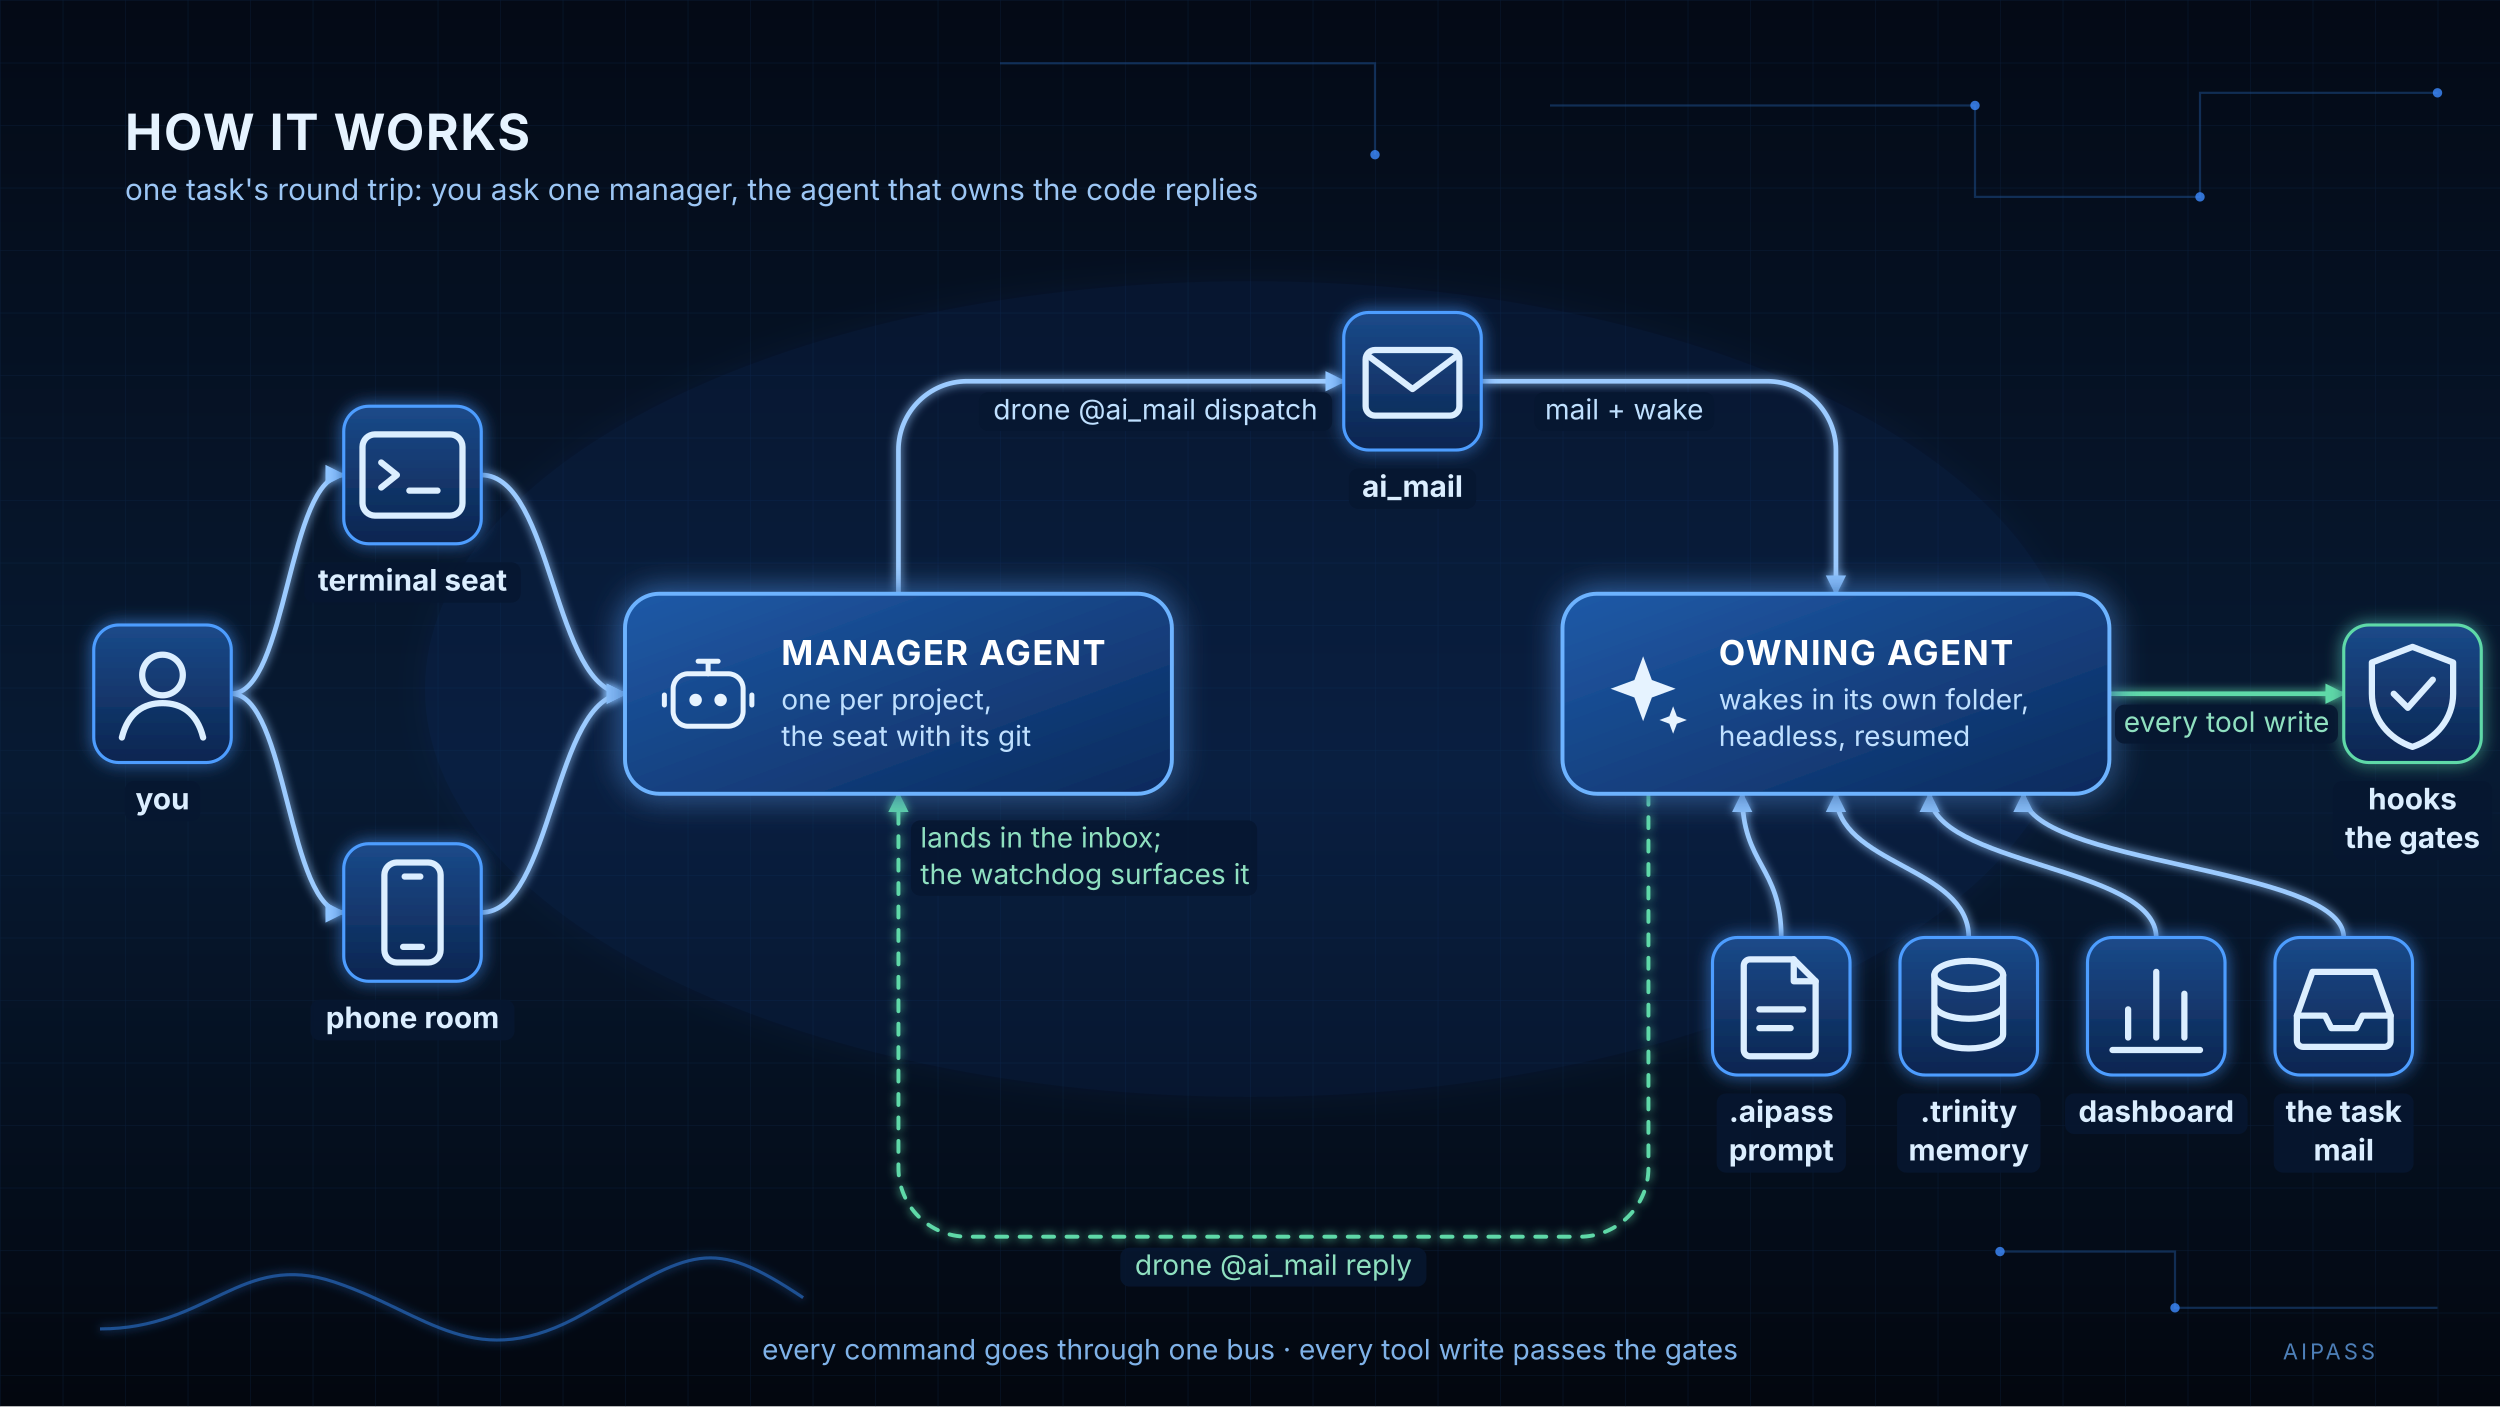
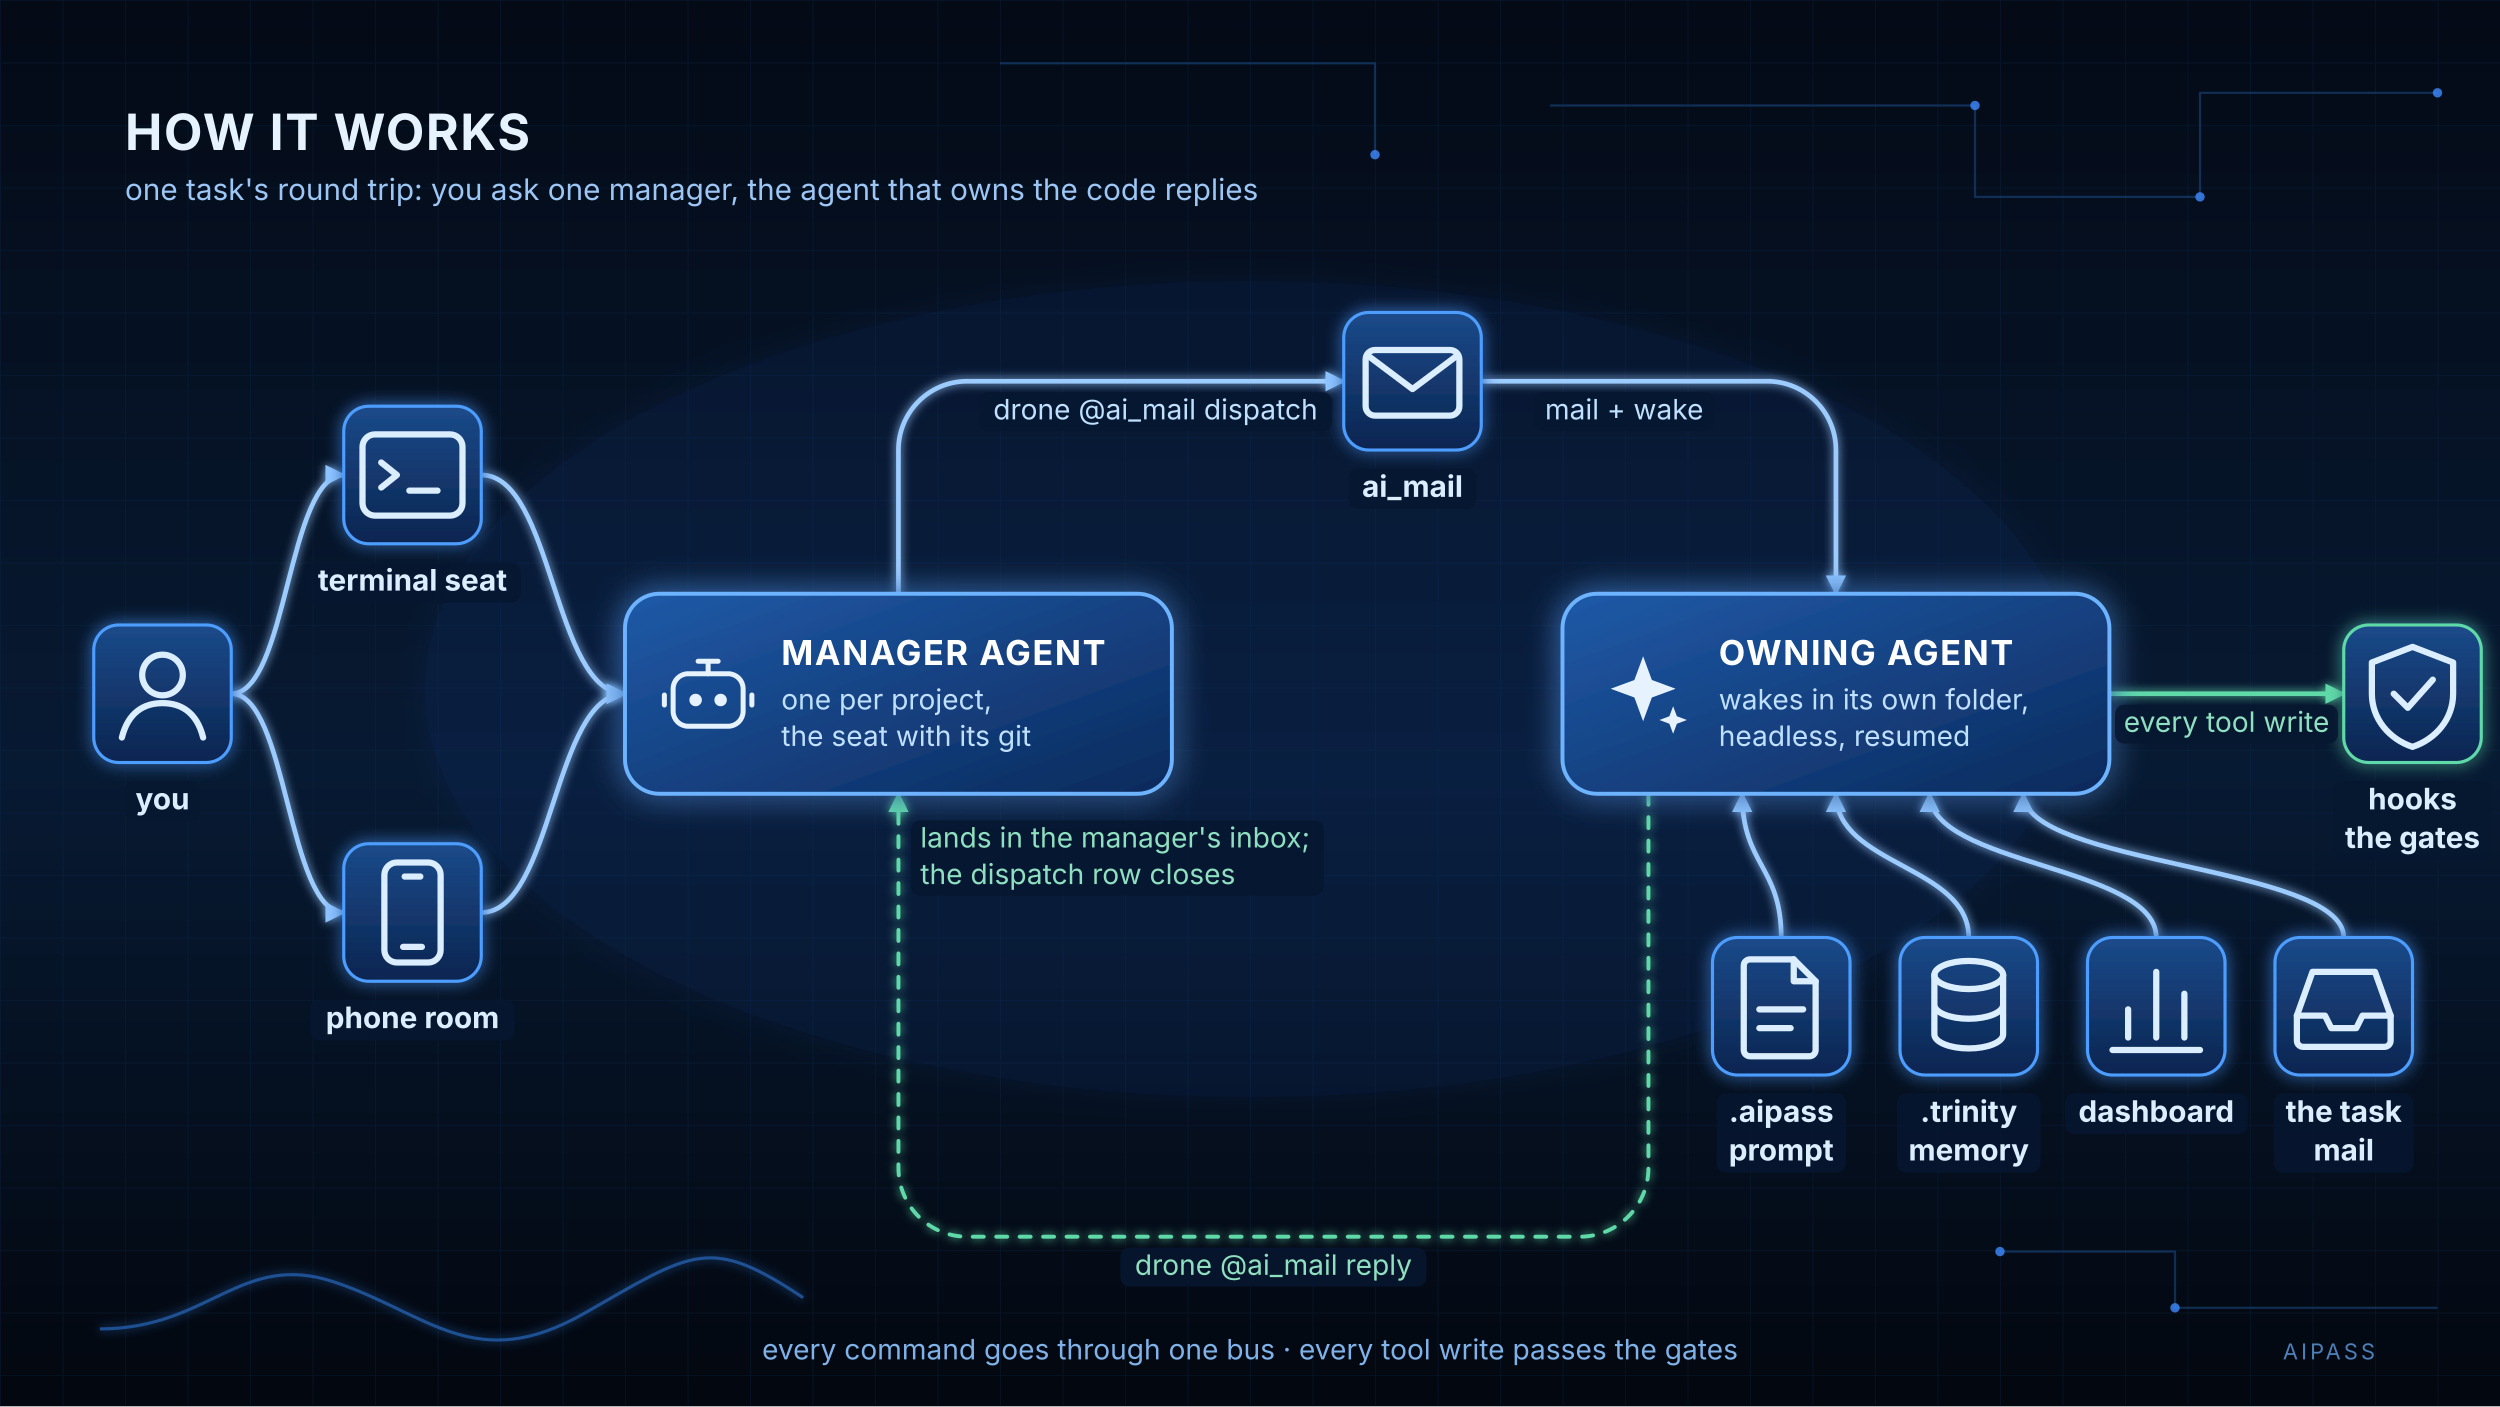
<svg xmlns="http://www.w3.org/2000/svg" width="1600" height="900" viewBox="0 0 1600 900" font-family="Inter, 'Segoe UI', Helvetica, Arial, sans-serif">
  <defs>
    <linearGradient id="bg" x1="0" y1="0" x2="0" y2="1">
      <stop offset="0" stop-color="#040a16" />
      <stop offset="0.55" stop-color="#071a33" />
      <stop offset="1" stop-color="#03070f" />
    </linearGradient>
    <linearGradient id="tile" x1="0" y1="0" x2="0" y2="1">
      <stop offset="0" stop-color="#1b4a8a" />
      <stop offset="1" stop-color="#0b2550" />
    </linearGradient>
    <linearGradient id="hub" x1="0" y1="0" x2="1" y2="1">
      <stop offset="0" stop-color="#1f5aa8" />
      <stop offset="1" stop-color="#0b2a5c" />
    </linearGradient>
    <filter id="glow" x="-40%" y="-40%" width="180%" height="180%">
      <feGaussianBlur stdDeviation="5" result="b" />
      <feMerge>
        <feMergeNode in="b" />
        <feMergeNode in="SourceGraphic" />
      </feMerge>
    </filter>
    <filter id="softglow" x="-40%" y="-40%" width="180%" height="180%">
      <feGaussianBlur stdDeviation="10" result="b" />
      <feMerge>
        <feMergeNode in="b" />
        <feMergeNode in="SourceGraphic" />
      </feMerge>
    </filter>
    <filter id="lineglow" x="0" y="0" width="1600" height="900" filterUnits="userSpaceOnUse">
      <feGaussianBlur stdDeviation="3" result="b" />
      <feMerge>
        <feMergeNode in="b" />
        <feMergeNode in="SourceGraphic" />
      </feMerge>
    </filter>
    <pattern id="grid" width="40" height="40" patternUnits="userSpaceOnUse">
      <path d="M40 0H0V40" fill="none" stroke="#0e2a4e" stroke-width="0.6" />
    </pattern>
    <marker id="arrow-blue" viewBox="0 0 10 10" refX="9" refY="5" markerUnits="userSpaceOnUse" markerWidth="13" markerHeight="13" orient="auto-start-reverse">
      <path d="M0 0L10 5L0 10z" fill="#8fc4ff" />
    </marker>
    <marker id="arrow-green" viewBox="0 0 10 10" refX="9" refY="5" markerUnits="userSpaceOnUse" markerWidth="13" markerHeight="13" orient="auto-start-reverse">
      <path d="M0 0L10 5L0 10z" fill="#5fd9a8" />
    </marker>
  </defs>
  <rect width="1600" height="900" fill="url(#bg)" />
  <rect width="1600" height="900" fill="url(#grid)" opacity="0.55" />
  <ellipse cx="800" cy="441" rx="528" ry="261" fill="#1d6cff" opacity="0.07" filter="url(#softglow)" />
  <g fill="none" stroke="#1d4f8f" stroke-width="1.4" opacity="0.5">
    <path d="M992 67.5H1264V126H1408V59.4H1560" />
    <path d="M640 40.5H880V99" />
    <path d="M1560 837H1392V801H1280" />
  </g>
  <g fill="#3d8bff" opacity="0.8">
    <circle cx="1264" cy="67.5" r="3" />
    <circle cx="1408" cy="126" r="3" />
    <circle cx="1560" cy="59.4" r="3" />
    <circle cx="880" cy="99" r="3" />
    <circle cx="1392" cy="837" r="3" />
    <circle cx="1280" cy="801" r="3" />
  </g>
  <path d="M64 850.5 c 70 0, 90 -50, 150 -30 s 90 60, 160 20 s 80 -50, 140 -10" fill="none" stroke="#2f7fe6" stroke-width="2" opacity="0.6" filter="url(#lineglow)" />
  <g>
    <path d="M148.0 444.0 C184.0 444.0 184.0 304.0 220.0 304.0" fill="none" stroke="#9ccbff" stroke-width="3" stroke-linecap="round" filter="url(#lineglow)" marker-end="url(#arrow-blue)" />
    <path d="M148.0 444.0 C184.0 444.0 184.0 584.0 220.0 584.0" fill="none" stroke="#9ccbff" stroke-width="3" stroke-linecap="round" filter="url(#lineglow)" marker-end="url(#arrow-blue)" />
    <path d="M308.0 304.0 C354.0 304.0 354.0 444.0 400.0 444.0" fill="none" stroke="#9ccbff" stroke-width="3" stroke-linecap="round" filter="url(#lineglow)" marker-end="url(#arrow-blue)" />
    <path d="M308.0 584.0 C354.0 584.0 354.0 444.0 400.0 444.0" fill="none" stroke="#9ccbff" stroke-width="3" stroke-linecap="round" filter="url(#lineglow)" marker-end="url(#arrow-blue)" />
    <path d="M575.0 380.0 L575.0 288.0 C575.0 263.7 594.7 244.0 619.0 244.0 L860.0 244.0" fill="none" stroke="#9ccbff" stroke-width="3" stroke-linecap="round" filter="url(#lineglow)" marker-end="url(#arrow-blue)" />
    <path d="M948.0 244.0 L1131.0 244.0 C1155.3 244.0 1175.0 263.7 1175.0 288.0 L1175.0 380.0" fill="none" stroke="#9ccbff" stroke-width="3" stroke-linecap="round" filter="url(#lineglow)" marker-end="url(#arrow-blue)" />
    <path d="M1350.0 444.0 L1500.0 444.0" fill="none" stroke="#5fd9a8" stroke-width="3" stroke-linecap="round" filter="url(#lineglow)" marker-end="url(#arrow-green)" />
    <path d="M1140.0 600.0 C1140.0 554.0 1115.0 554.0 1115.0 508.0" fill="none" stroke="#9ccbff" stroke-width="3" stroke-linecap="round" filter="url(#lineglow)" marker-end="url(#arrow-blue)" />
    <path d="M1260.0 600.0 C1260.0 554.0 1175.0 554.0 1175.0 508.0" fill="none" stroke="#9ccbff" stroke-width="3" stroke-linecap="round" filter="url(#lineglow)" marker-end="url(#arrow-blue)" />
    <path d="M1380.0 600.0 C1380.0 554.0 1235.0 554.0 1235.0 508.0" fill="none" stroke="#9ccbff" stroke-width="3" stroke-linecap="round" filter="url(#lineglow)" marker-end="url(#arrow-blue)" />
    <path d="M1500.0 600.0 C1500.0 554.0 1295.0 554.0 1295.0 508.0" fill="none" stroke="#9ccbff" stroke-width="3" stroke-linecap="round" filter="url(#lineglow)" marker-end="url(#arrow-blue)" />
    <path d="M1055.0 508.0 L1055.0 747.5 C1055.0 771.7 1035.3 791.5 1011.0 791.5 L619.0 791.5 C594.7 791.5 575.0 771.7 575.0 747.5 L575.0 508.0" fill="none" stroke="#5fd9a8" stroke-width="2.5" stroke-linecap="round" stroke-dasharray="7 8" filter="url(#lineglow)" marker-end="url(#arrow-green)" />
  </g>
  <g>
    <g transform="translate(60 400)">
      <rect width="88" height="88" rx="16" fill="url(#tile)" stroke="#4d9dff" stroke-width="2" filter="url(#glow)" />
      <g fill="none" stroke="#dbeeff" stroke-width="4" stroke-linecap="round" stroke-linejoin="round">
        <circle cx="44" cy="32" r="13" />
        <path d="M18 72c4-16 14-22 26-22s22 6 26 22" />
      </g>
    </g>
    <g transform="translate(220 260)">
      <rect width="88" height="88" rx="16" fill="url(#tile)" stroke="#4d9dff" stroke-width="2" filter="url(#glow)" />
      <g fill="none" stroke="#dbeeff" stroke-width="4" stroke-linecap="round" stroke-linejoin="round">
        <rect x="12" y="18" width="64" height="52" rx="8" />
        <path d="M24 36l10 8-10 8M42 54h18" />
      </g>
    </g>
    <g transform="translate(220 540)">
      <rect width="88" height="88" rx="16" fill="url(#tile)" stroke="#4d9dff" stroke-width="2" filter="url(#glow)" />
      <g fill="none" stroke="#dbeeff" stroke-width="4" stroke-linecap="round" stroke-linejoin="round">
        <rect x="26" y="12" width="36" height="64" rx="8" />
        <path d="M39 21h10M38 66h12" />
      </g>
    </g>
    <g transform="translate(400 380)">
      <rect width="350" height="128" rx="22" fill="url(#hub)" stroke="#6db3ff" stroke-width="2.5" filter="url(#softglow)" />
      <g transform="translate(18 28.8) scale(0.8)">
        <g fill="none" stroke="#e6f3ff" stroke-width="4" stroke-linecap="round" stroke-linejoin="round">
          <rect x="16" y="28" width="56" height="42" rx="12" />
          <circle cx="34" cy="49" r="5" fill="#e6f3ff" stroke="none" />
          <circle cx="54" cy="49" r="5" fill="#e6f3ff" stroke="none" />
          <path d="M44 28V18M36 18h16M9 45v8M79 45v8" />
        </g>
      </g>
    </g>
    <g transform="translate(860 200)">
      <rect width="88" height="88" rx="16" fill="url(#tile)" stroke="#4d9dff" stroke-width="2" filter="url(#glow)" />
      <g fill="none" stroke="#dbeeff" stroke-width="4" stroke-linecap="round" stroke-linejoin="round">
        <rect x="14" y="24" width="60" height="42" rx="6" />
        <path d="M16 28l28 21 28-21" />
      </g>
    </g>
    <g transform="translate(1000 380)">
      <rect width="350" height="128" rx="22" fill="url(#hub)" stroke="#6db3ff" stroke-width="2.5" filter="url(#softglow)" />
      <g transform="translate(18 28.8) scale(0.8)">
        <g fill="none" stroke="#e6f3ff" stroke-width="4" stroke-linecap="round" stroke-linejoin="round">
          <path d="M42 14l7 19 19 7-19 7-7 19-7-19-19-7 19-7z" fill="#e6f3ff" stroke="none" />
          <path d="M66 54l3 8 8 3-8 3-3 8-3-8-8-3 8-3z" fill="#e6f3ff" stroke="none" />
        </g>
      </g>
    </g>
    <g transform="translate(1500 400)">
      <rect width="88" height="88" rx="16" fill="url(#tile)" stroke="#5fd9a8" stroke-width="2" filter="url(#glow)" />
      <g fill="none" stroke="#dbeeff" stroke-width="4" stroke-linecap="round" stroke-linejoin="round">
        <path d="M44 14l26 10v20c0 16-11 29-26 34-15-5-26-18-26-34V24z" />
        <path d="M32 44l9 9 16-18" />
      </g>
    </g>
    <g transform="translate(1096 600)">
      <rect width="88" height="88" rx="16" fill="url(#tile)" stroke="#4d9dff" stroke-width="2" filter="url(#glow)" />
      <g fill="none" stroke="#dbeeff" stroke-width="4" stroke-linecap="round" stroke-linejoin="round">
        <path d="M24 14h28l14 14v44a4 4 0 0 1-4 4H24a4 4 0 0 1-4-4V18a4 4 0 0 1 4-4z" />
        <path d="M52 14v14h14M30 46h28M30 58h20" />
      </g>
    </g>
    <g transform="translate(1216 600)">
      <rect width="88" height="88" rx="16" fill="url(#tile)" stroke="#4d9dff" stroke-width="2" filter="url(#glow)" />
      <g fill="none" stroke="#dbeeff" stroke-width="4" stroke-linecap="round" stroke-linejoin="round">
        <ellipse cx="44" cy="24" rx="22" ry="9" />
        <path d="M22 24v38c0 5 10 9 22 9s22-4 22-9V24M22 43c0 5 10 9 22 9s22-4 22-9" />
      </g>
    </g>
    <g transform="translate(1336 600)">
      <rect width="88" height="88" rx="16" fill="url(#tile)" stroke="#4d9dff" stroke-width="2" filter="url(#glow)" />
      <g fill="none" stroke="#dbeeff" stroke-width="4" stroke-linecap="round" stroke-linejoin="round">
        <path d="M16 72h56M26 64V46M44 64V22M62 64V36" />
      </g>
    </g>
    <g transform="translate(1456 600)">
      <rect width="88" height="88" rx="16" fill="url(#tile)" stroke="#4d9dff" stroke-width="2" filter="url(#glow)" />
      <g fill="none" stroke="#dbeeff" stroke-width="4" stroke-linecap="round" stroke-linejoin="round">
        <path d="M14 50l10-28h40l10 28v16a4 4 0 0 1-4 4H18a4 4 0 0 1-4-4z" />
        <path d="M14 50h18l4 8h16l4-8h18" />
      </g>
    </g>
  </g>
  <g>
    <text x="80.0" y="96.0" fill="#e6f3ff" font-size="32" text-anchor="start" font-weight="700" letter-spacing="1">HOW IT WORKS</text>
    <text x="80.0" y="128.0" fill="#9cc6f5" font-size="19" text-anchor="start">one task's round trip: you ask one manager, the agent that owns the code replies</text>
    <text x="800.0" y="870.0" fill="#7fb2e8" font-size="18" text-anchor="middle">every command goes through one bus   ·   every tool write passes the gates</text>
    <text x="1520.0" y="870.0" fill="#4d7fb8" font-size="14" text-anchor="end" letter-spacing="2">AIPASS</text>
    <rect x="79.8" y="499.8" width="48.5" height="25.9" rx="6" fill="#061630" opacity="0.85" />
    <text x="104.0" y="518.0" fill="#dbeeff" font-size="19" text-anchor="middle" font-weight="700">you</text>
    <rect x="194.7" y="359.8" width="138.6" height="25.9" rx="6" fill="#061630" opacity="0.85" />
    <text x="264.0" y="378.0" fill="#dbeeff" font-size="19" text-anchor="middle" font-weight="700">terminal seat</text>
    <rect x="198.7" y="639.8" width="130.6" height="26.0" rx="6" fill="#061630" opacity="0.85" />
    <text x="264.0" y="658.0" fill="#dbeeff" font-size="19" text-anchor="middle" font-weight="700">phone room</text>
    <text x="500.0" y="425.6" fill="#ffffff" font-size="22" text-anchor="start" font-weight="700" letter-spacing="1">MANAGER AGENT</text>
    <text x="500.0" y="454.0" fill="#bfe0ff" font-size="18" text-anchor="start">one per project,</text>
    <text x="500.0" y="477.4" fill="#bfe0ff" font-size="18" text-anchor="start">the seat with its git</text>
    <rect x="863.2" y="299.8" width="81.6" height="25.9" rx="6" fill="#061630" opacity="0.85" />
    <text x="904.0" y="318.0" fill="#dbeeff" font-size="19" text-anchor="middle" font-weight="700">ai_mail</text>
    <text x="1100.0" y="425.6" fill="#ffffff" font-size="22" text-anchor="start" font-weight="700" letter-spacing="1">OWNING AGENT</text>
    <text x="1100.0" y="454.0" fill="#bfe0ff" font-size="18" text-anchor="start">wakes in its own folder,</text>
    <text x="1100.0" y="477.4" fill="#bfe0ff" font-size="18" text-anchor="start">headless, resumed</text>
    <rect x="1493.0" y="499.8" width="102.1" height="50.7" rx="6" fill="#061630" opacity="0.85" />
    <text x="1544.0" y="518.0" fill="#dbeeff" font-size="19" text-anchor="middle" font-weight="700">hooks</text>
    <text x="1544.0" y="542.7" fill="#dbeeff" font-size="19" text-anchor="middle" font-weight="700">the gates</text>
    <rect x="1098.7" y="699.8" width="82.7" height="50.7" rx="6" fill="#061630" opacity="0.85" />
    <text x="1140.0" y="718.0" fill="#dbeeff" font-size="19" text-anchor="middle" font-weight="700">.aipass</text>
    <text x="1140.0" y="742.7" fill="#dbeeff" font-size="19" text-anchor="middle" font-weight="700">prompt</text>
    <rect x="1214.1" y="699.8" width="91.8" height="50.7" rx="6" fill="#061630" opacity="0.85" />
    <text x="1260.0" y="718.0" fill="#dbeeff" font-size="19" text-anchor="middle" font-weight="700">.trinity</text>
    <text x="1260.0" y="742.7" fill="#dbeeff" font-size="19" text-anchor="middle" font-weight="700">memory</text>
    <rect x="1321.6" y="699.8" width="116.9" height="26.0" rx="6" fill="#061630" opacity="0.85" />
    <text x="1380.0" y="718.0" fill="#dbeeff" font-size="19" text-anchor="middle" font-weight="700">dashboard</text>
    <rect x="1455.2" y="699.8" width="89.5" height="50.7" rx="6" fill="#061630" opacity="0.85" />
    <text x="1500.0" y="718.0" fill="#dbeeff" font-size="19" text-anchor="middle" font-weight="700">the task</text>
    <text x="1500.0" y="742.7" fill="#dbeeff" font-size="19" text-anchor="middle" font-weight="700">mail</text>
    <rect x="626.4" y="251.0" width="226.2" height="24.9" rx="6" fill="#061630" opacity="0.85" />
    <text x="739.5" y="268.4" fill="#bfe0ff" font-size="18" text-anchor="middle">drone @ai_mail dispatch</text>
    <rect x="981.9" y="251.0" width="115.2" height="24.9" rx="6" fill="#061630" opacity="0.85" />
    <text x="1039.5" y="268.4" fill="#bfe0ff" font-size="18" text-anchor="middle">mail + wake</text>
    <rect x="1353.6" y="451.0" width="142.7" height="24.9" rx="6" fill="#061630" opacity="0.85" />
    <text x="1425.0" y="468.4" fill="#8fe0c0" font-size="18" text-anchor="middle">every tool write</text>
    <rect x="717.0" y="798.5" width="195.9" height="24.9" rx="6" fill="#061630" opacity="0.85" />
    <text x="815.0" y="815.9" fill="#8fe0c0" font-size="18" text-anchor="middle">drone @ai_mail reply</text>
-     <rect x="583.0" y="525.0" width="221.6" height="48.3" rx="6" fill="#061630" opacity="0.85" />
-     <text x="589.0" y="542.4" fill="#8fe0c0" font-size="18" text-anchor="start">lands in the inbox;</text>
-     <text x="589.0" y="565.8" fill="#8fe0c0" font-size="18" text-anchor="start">the watchdog surfaces it</text>
+     <rect x="583.0" y="525.0" width="264.2" height="48.3" rx="6" fill="#061630" opacity="0.85" />
+     <text x="589.0" y="542.4" fill="#8fe0c0" font-size="18" text-anchor="start">lands in the manager's inbox;</text>
+     <text x="589.0" y="565.8" fill="#8fe0c0" font-size="18" text-anchor="start">the dispatch row closes</text>
  </g>
</svg>
